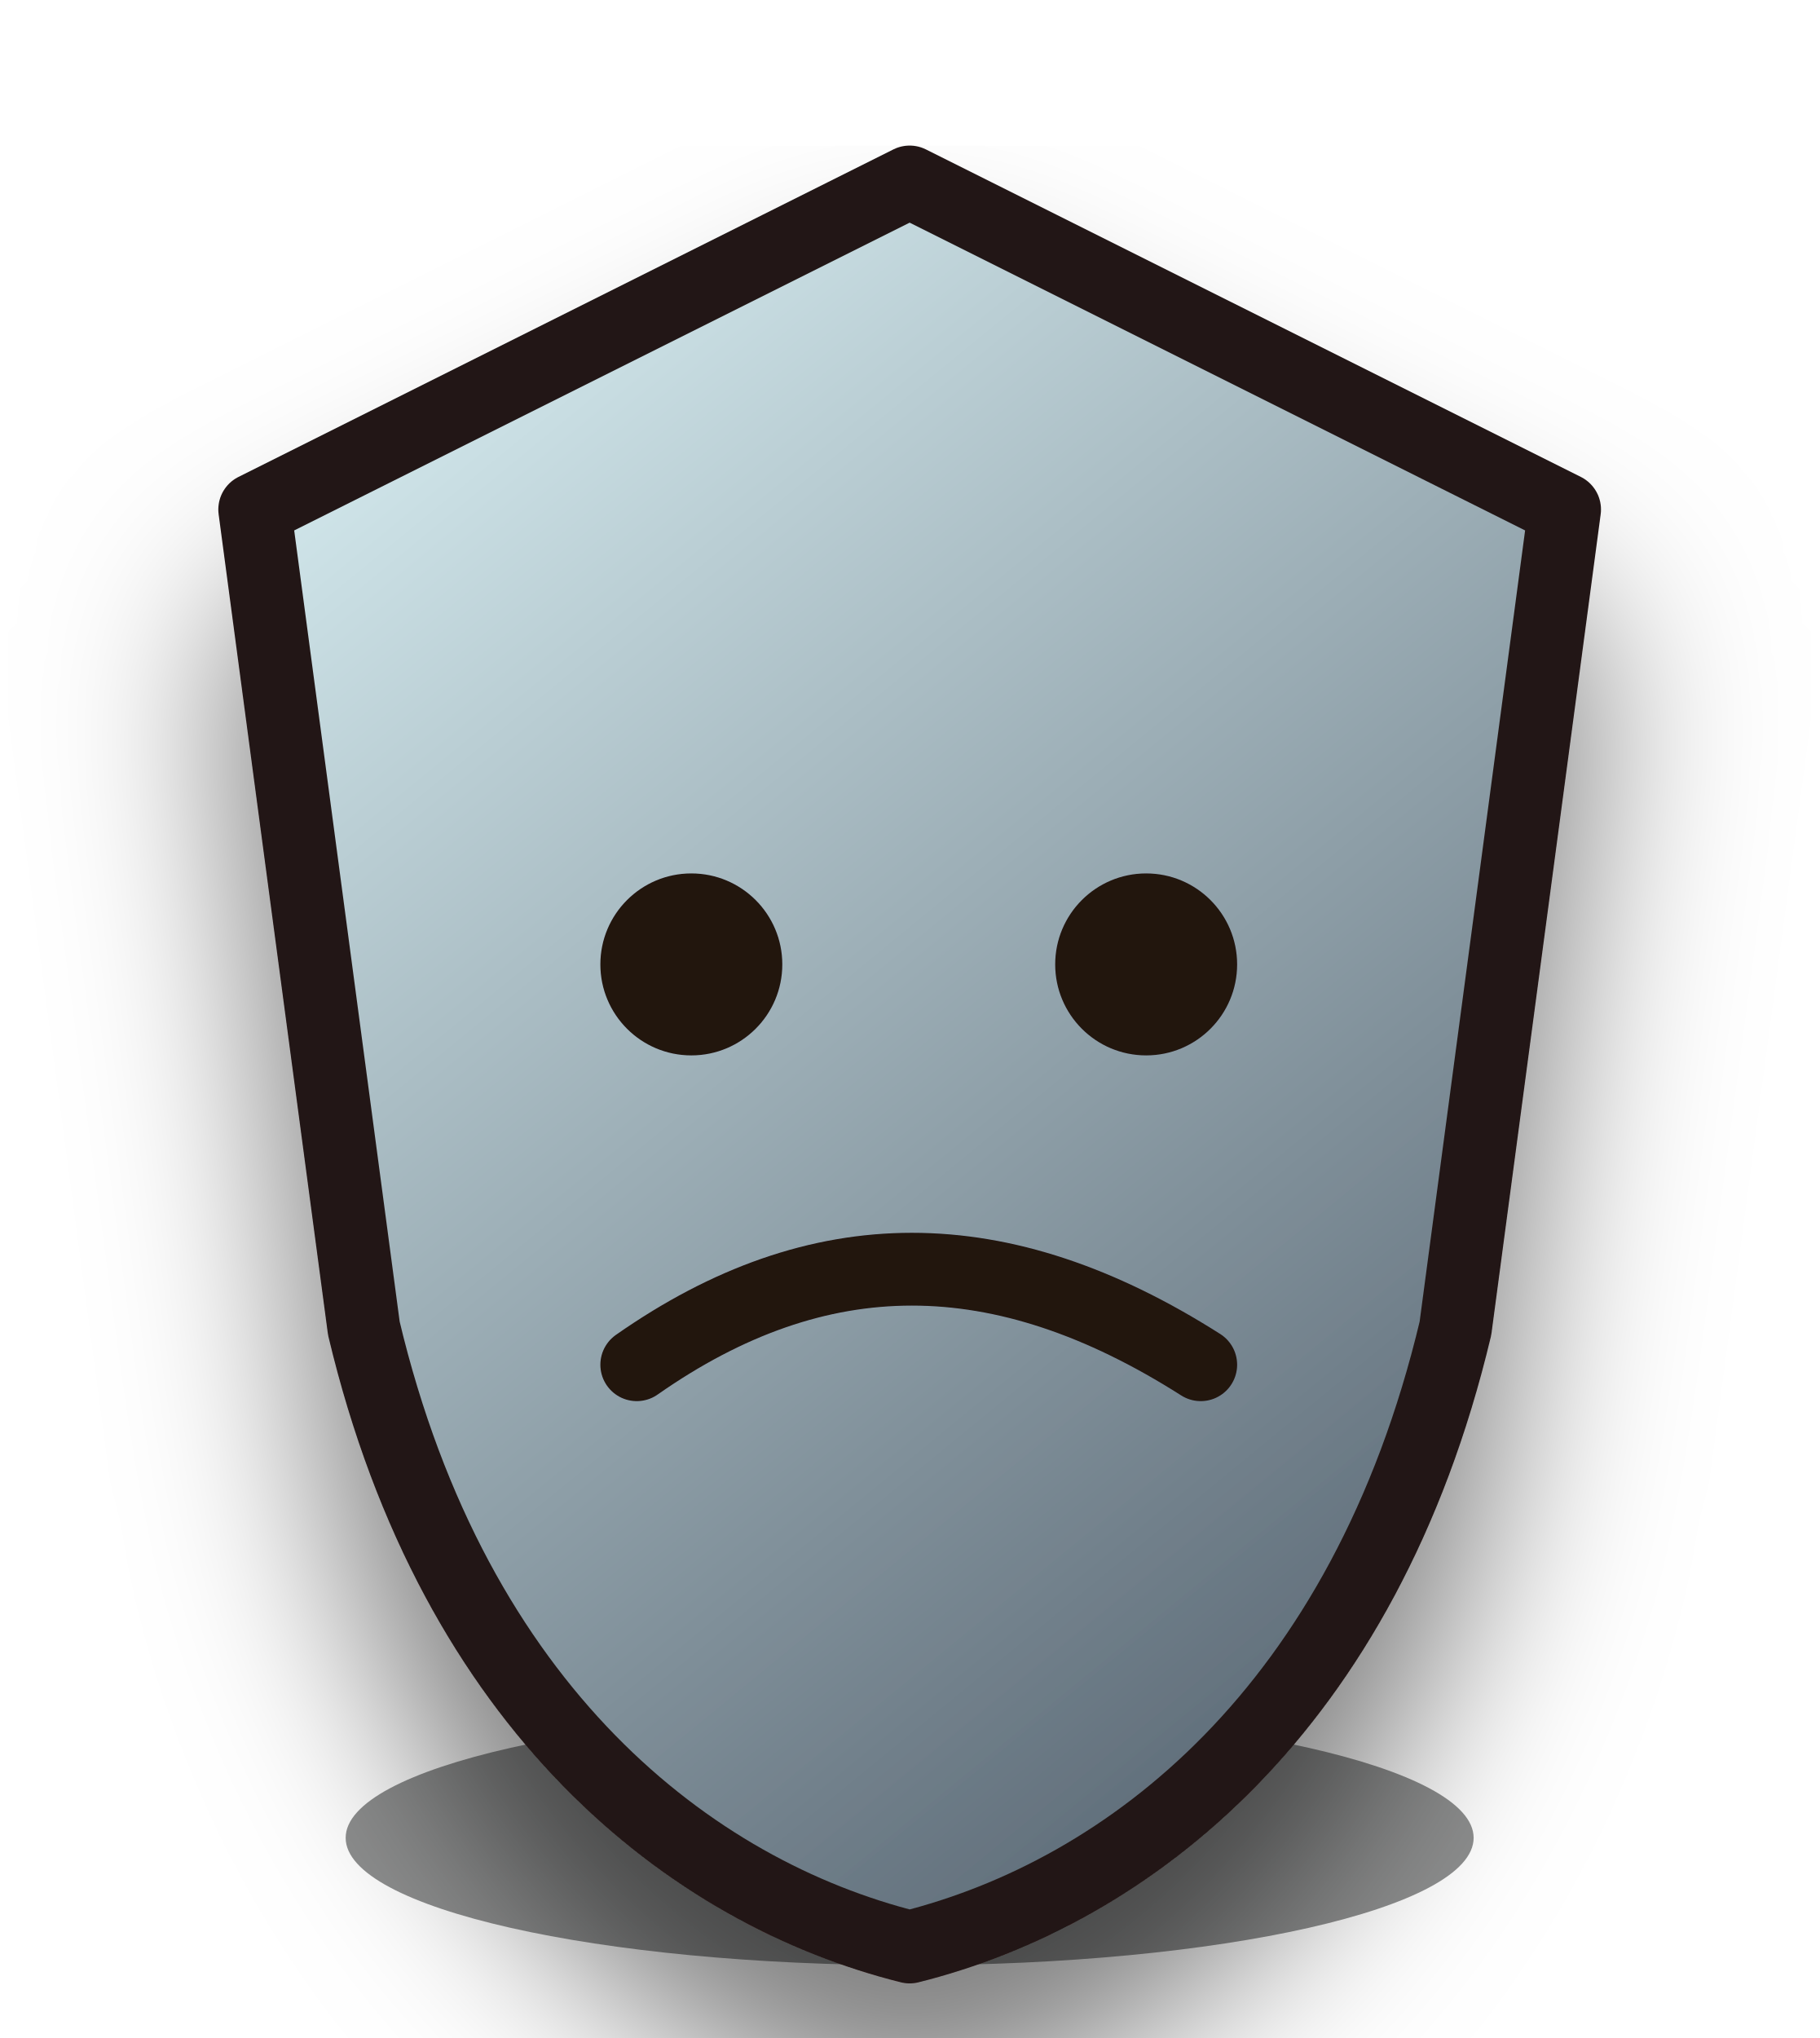
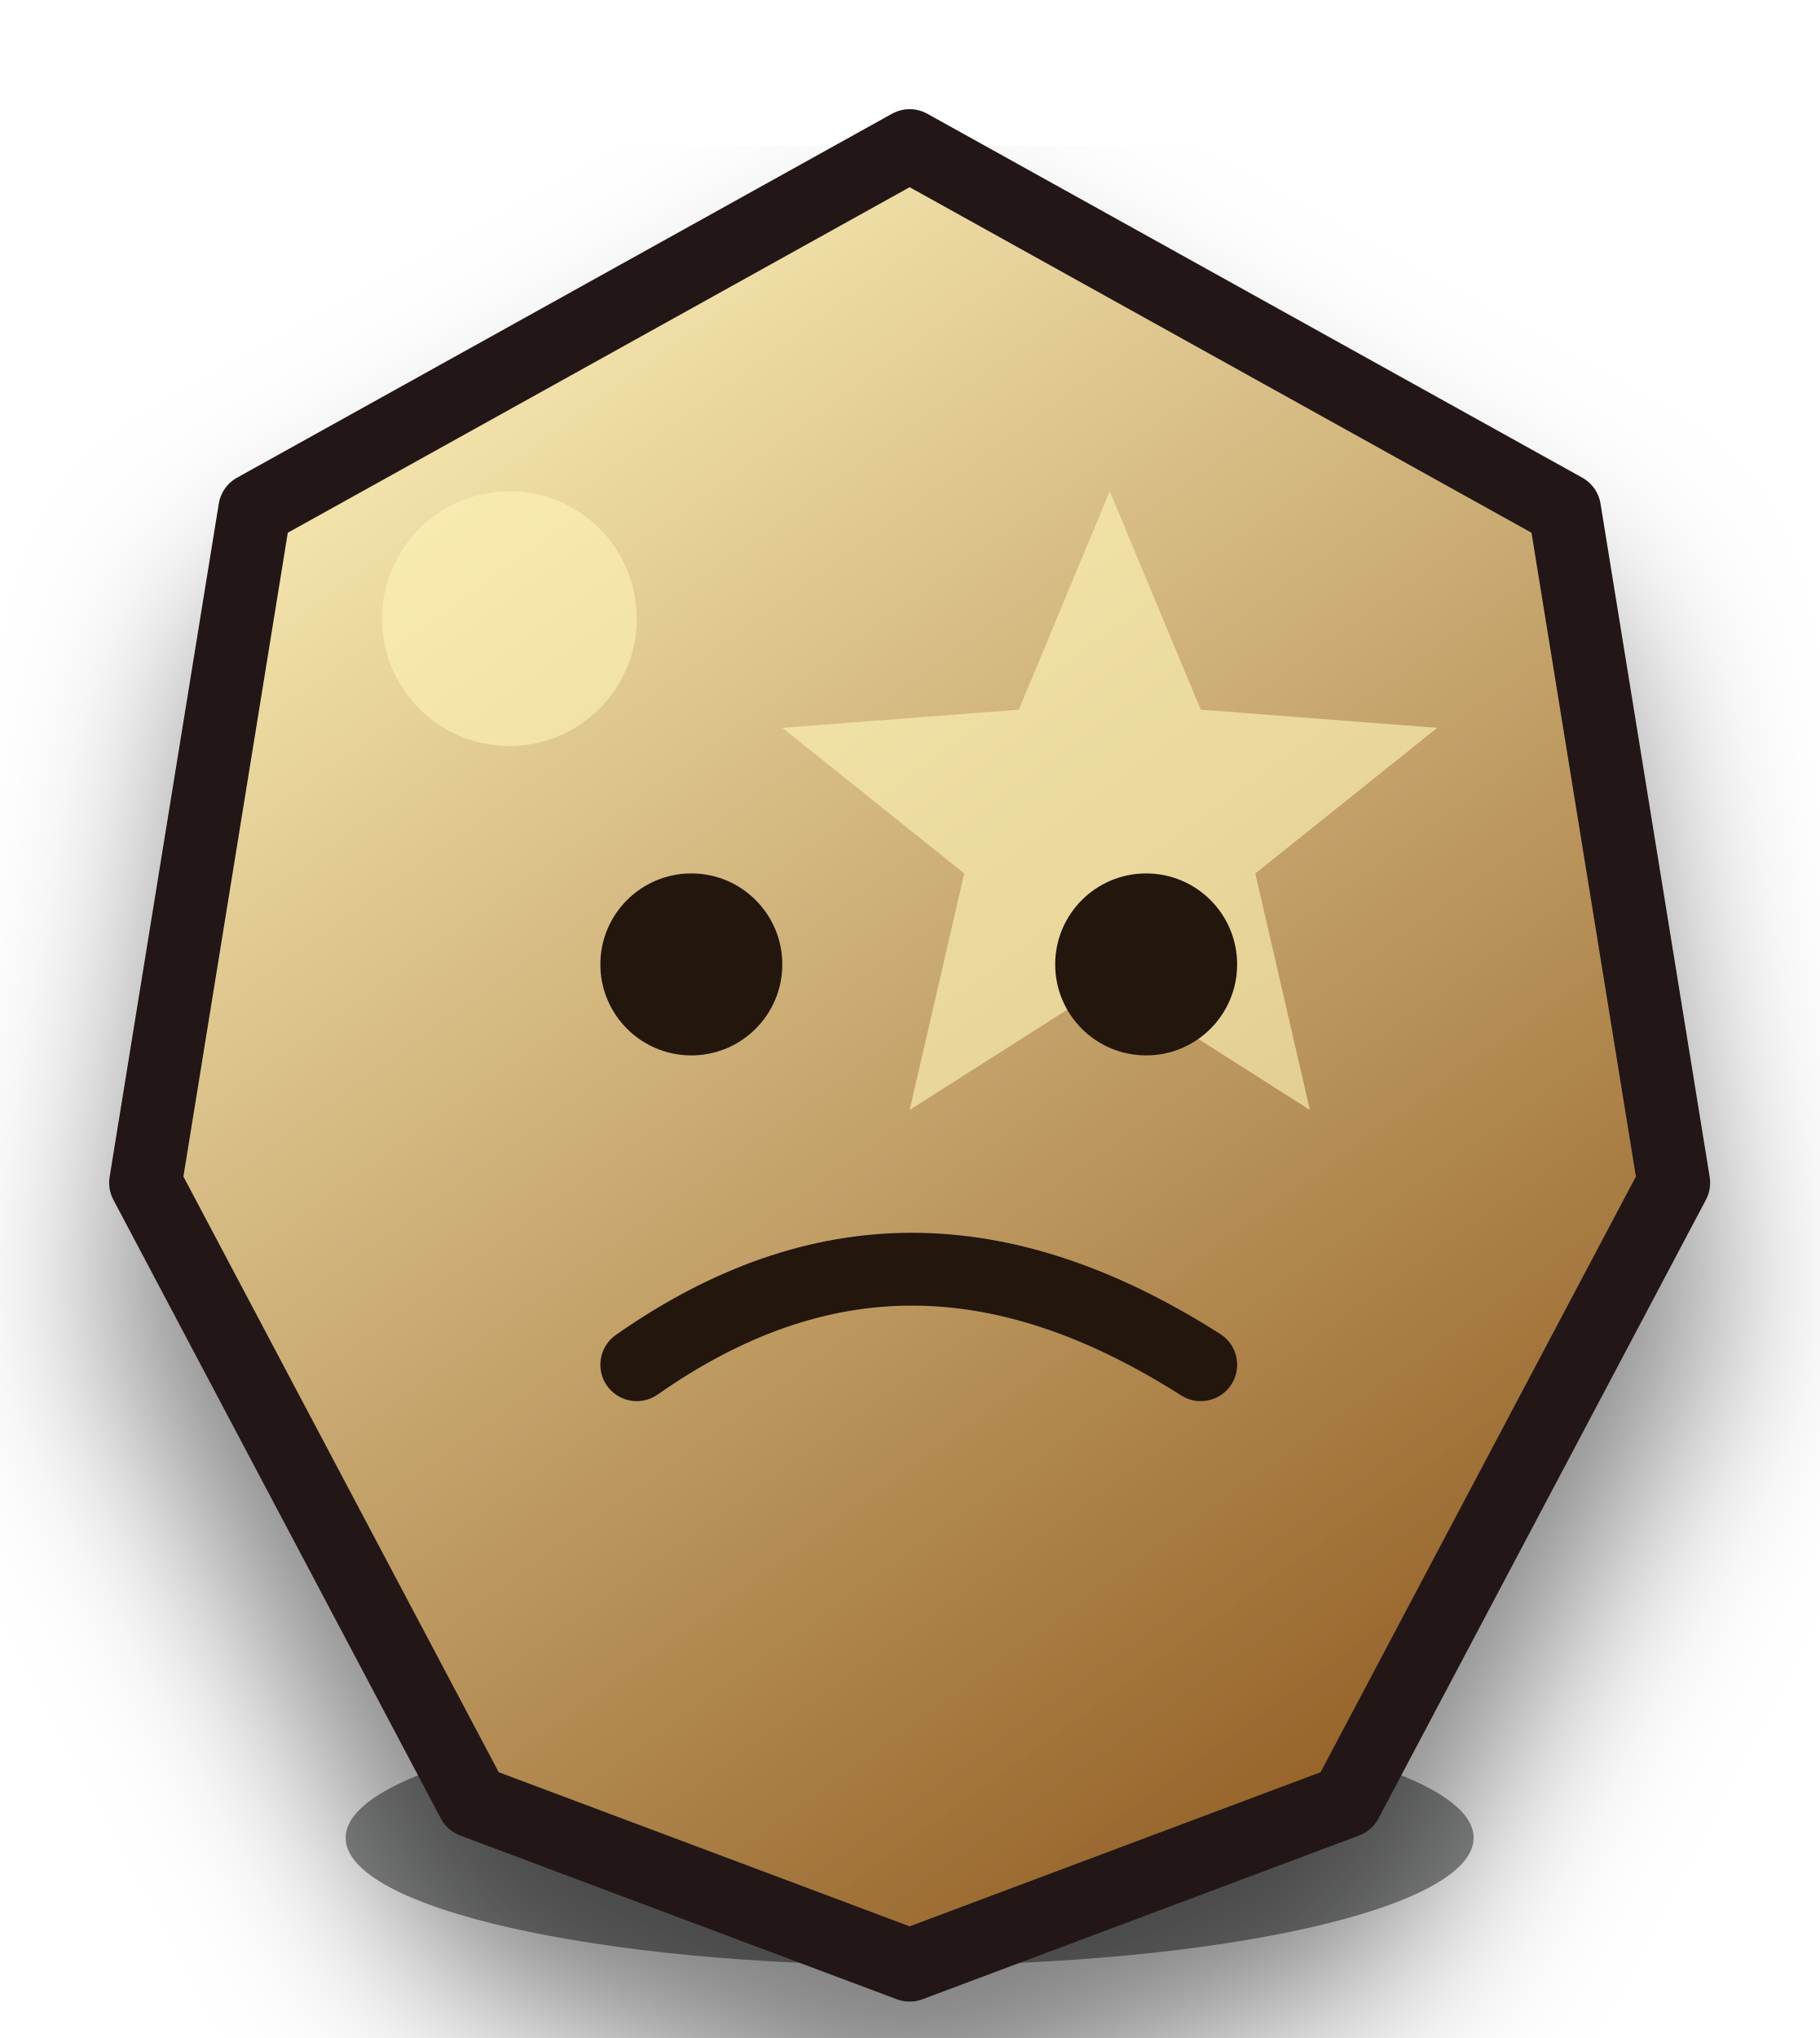
<svg xmlns="http://www.w3.org/2000/svg" viewBox="0 0 100 112">
  <defs>
    <linearGradient id="m" x1="20%" y1="0%" x2="80%" y2="100%">
-       <stop offset="0%" stop-color="#d7edf1" />
-       <stop offset="100%" stop-color="#53606d" />
+       <stop offset="0%" stop-color="#fff4bd" />
+       <stop offset="100%" stop-color="#8c561c" />
    </linearGradient>
    <filter id="shadow" x="-30%" y="-30%" width="160%" height="160%">
      <feDropShadow dx="0" dy="8" stdDeviation="5" flood-color="#000" flood-opacity=".5" />
    </filter>
  </defs>
  <ellipse cx="50" cy="101" rx="31" ry="7" fill="#050706" opacity=".45" />
  <g filter="url(#shadow)">
-     <path d="M50 10 L86 28 L80 73 C75 94 62 104 50 107 C38 104 25 94 20 73 L14 28 Z" fill="url(#m)" stroke="#231816" stroke-width="4" stroke-linejoin="round" />
+     <path d="M50 8 L86 28 L92 65 L74 99 L50 108 L26 99 L8 65 L14 28 Z" fill="url(#m)" stroke="#231816" stroke-width="4" stroke-linejoin="round" />
+     <circle cx="28" cy="34" r="7" fill="#fff5b8" opacity=".58" />
+     <path d="M61 27 L66 39 L79 40 L69 48 L72 61 L61 54 L50 61 L53 48 L43 40 L56 39 Z" fill="#fff5b8" opacity=".62" />
    <circle cx="38" cy="53" r="5" fill="#211211" />
    <circle cx="63" cy="53" r="5" fill="#211211" />
    <path d="M35 75 C45 68 55 68 66 75" fill="none" stroke="#211211" stroke-width="4" stroke-linecap="round" />
  </g>
</svg>
